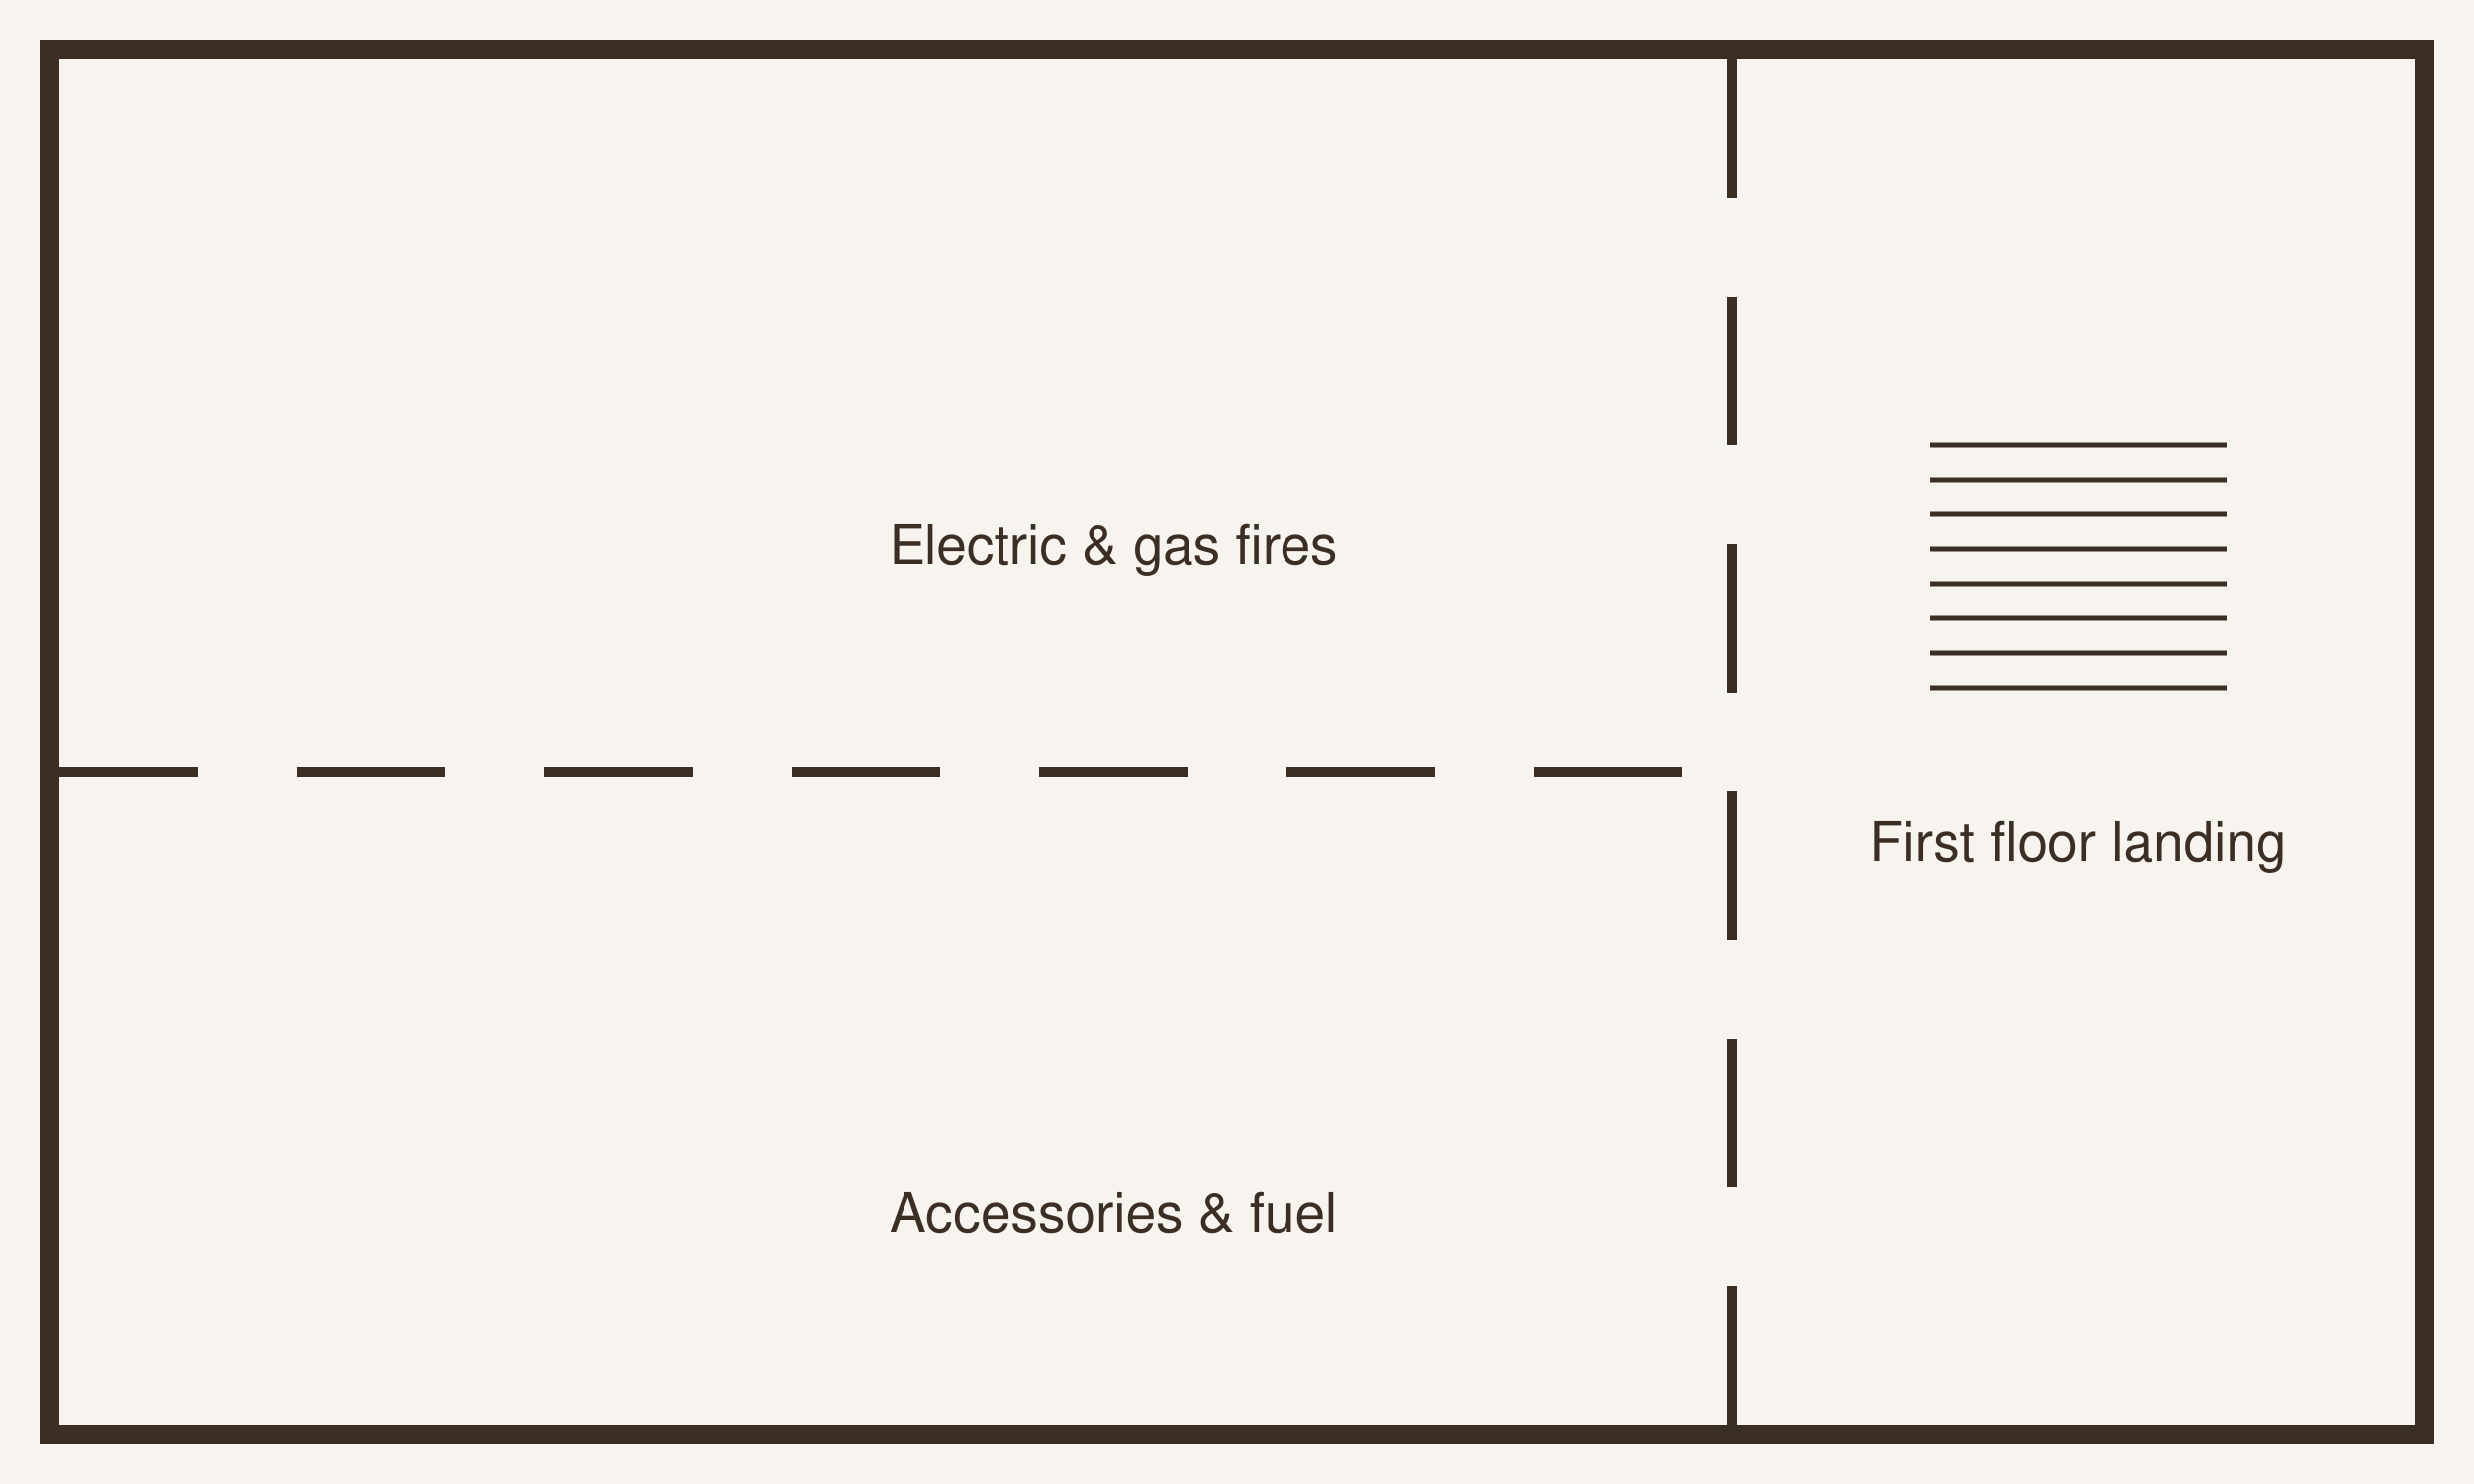
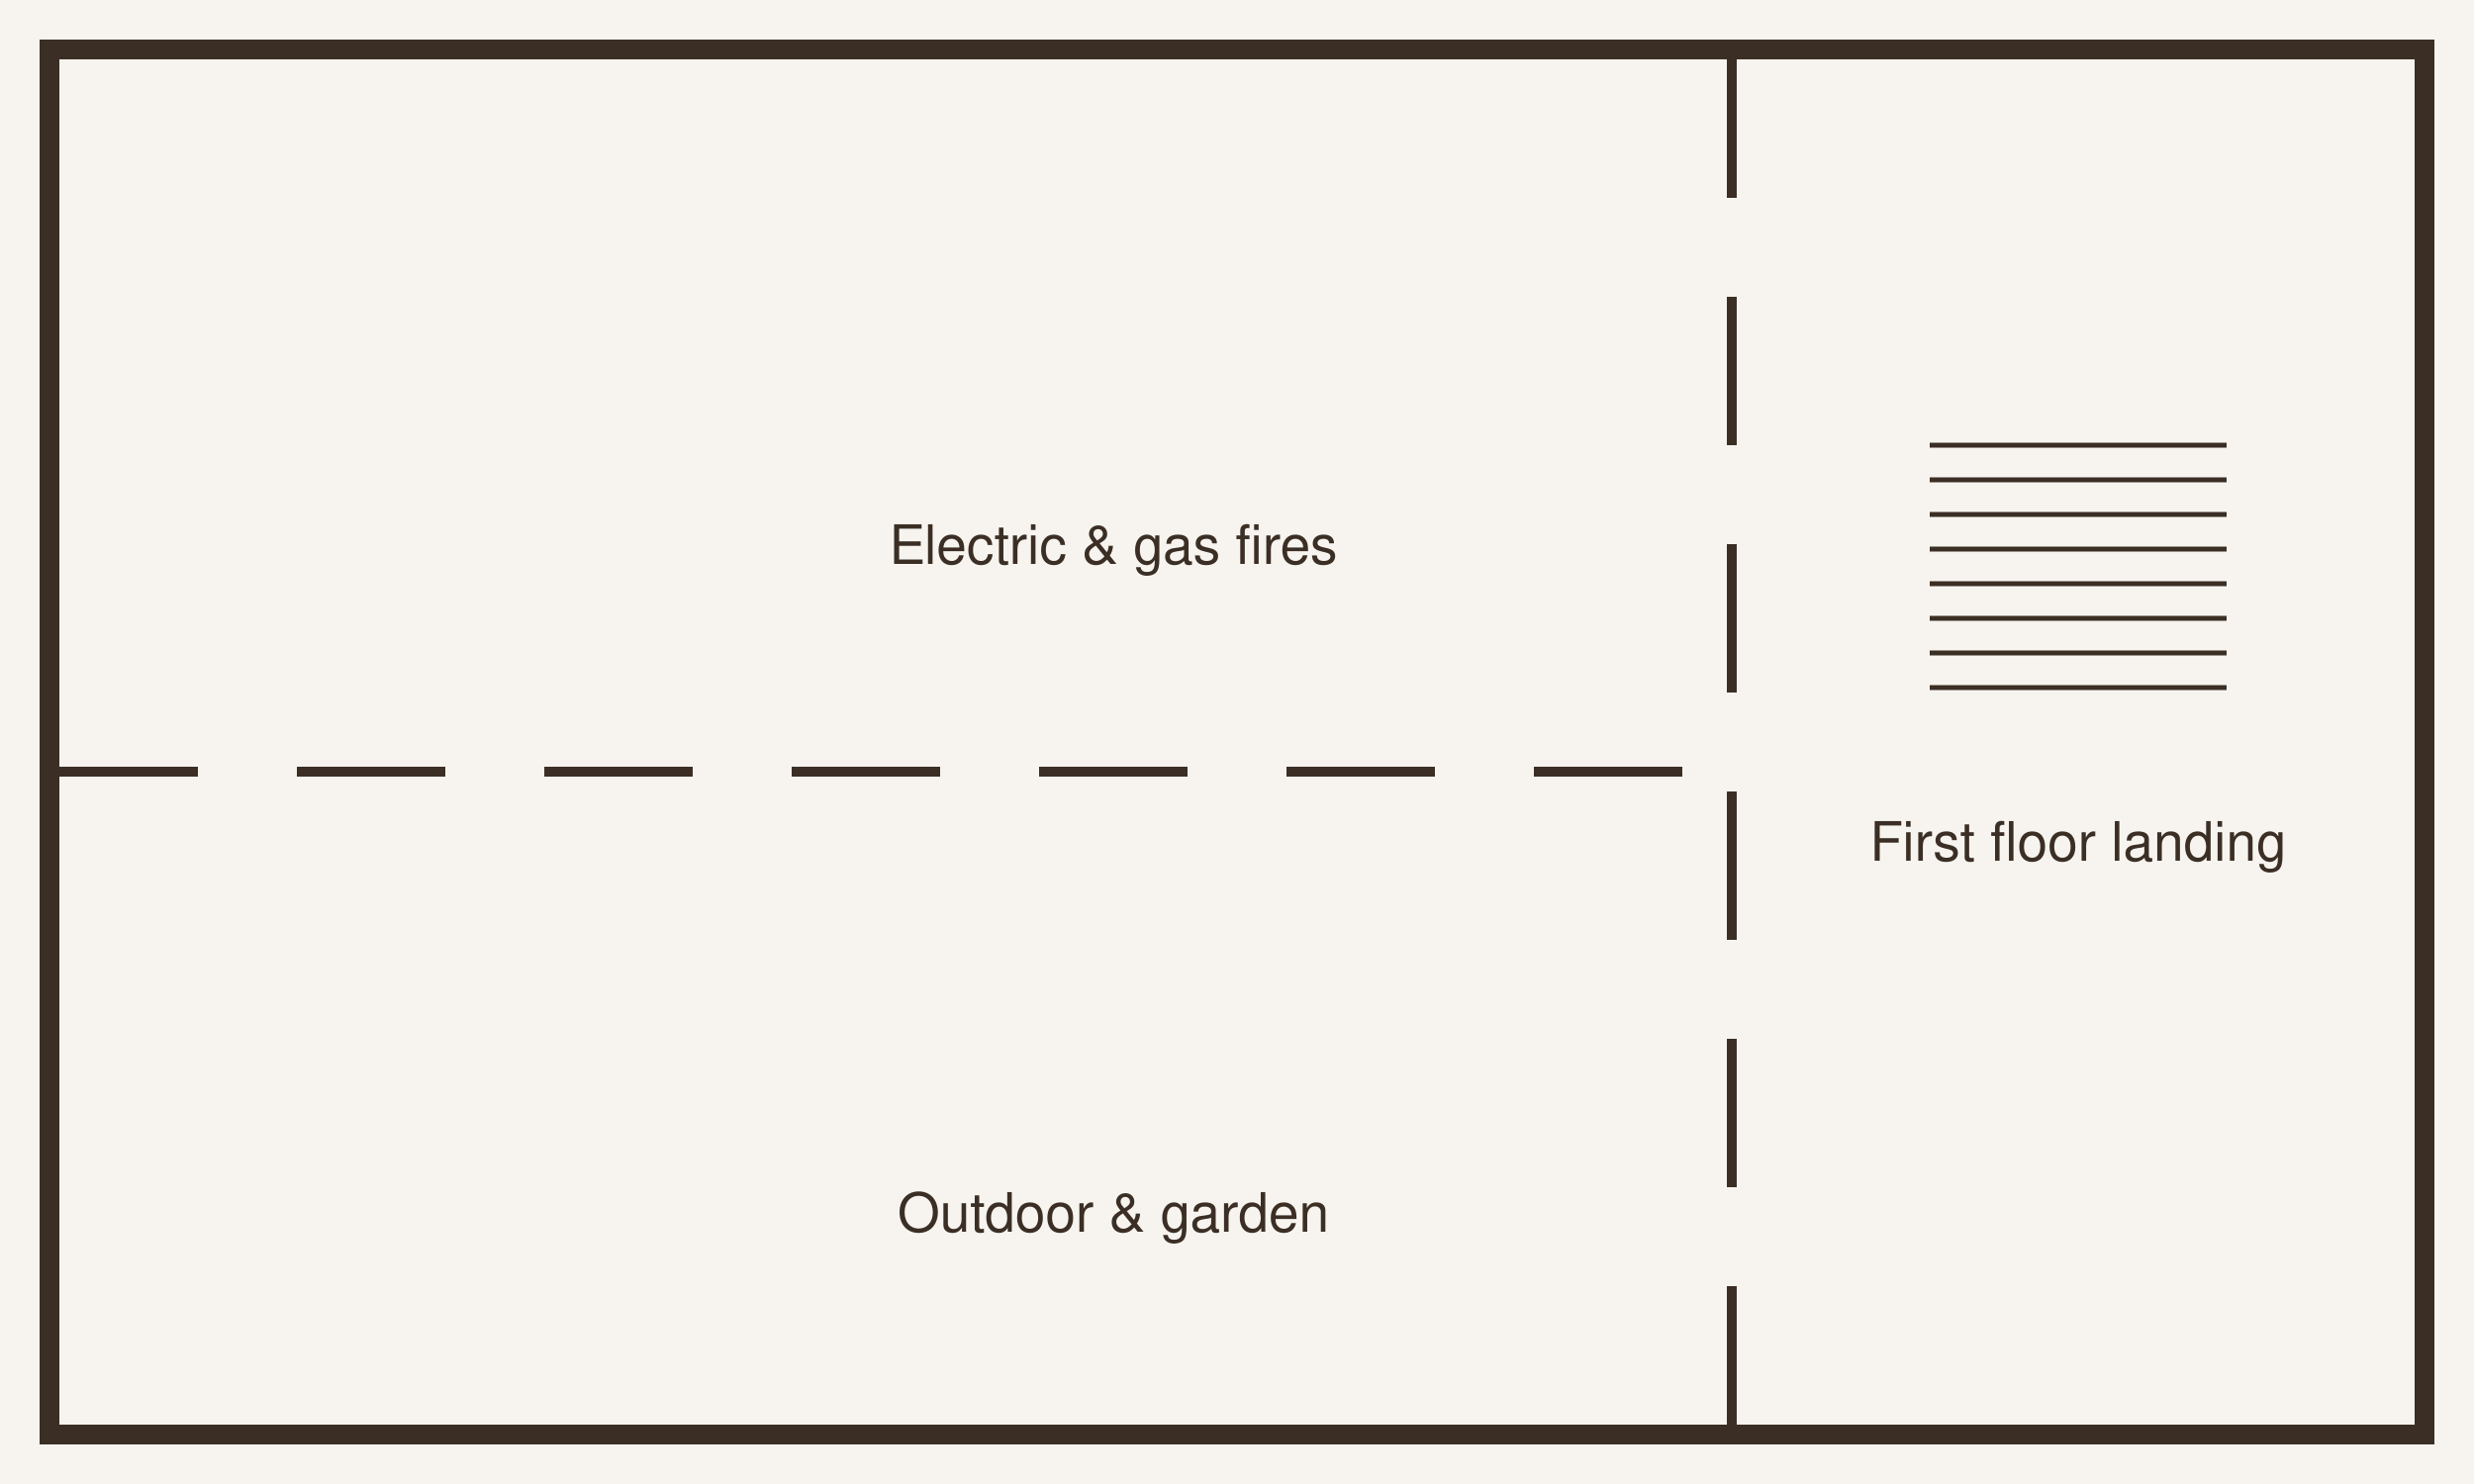
<svg xmlns="http://www.w3.org/2000/svg" width="1000" height="600" viewBox="0 0 1000 600" font-family="Helvetica, Arial, sans-serif">
  <rect width="1000" height="600" fill="#f7f4ef" />
  <rect x="20" y="20" width="960" height="560" fill="none" stroke="#3b2f25" stroke-width="8" />
  <line x1="700" y1="20" x2="700" y2="580" stroke="#3b2f25" stroke-width="4" stroke-dasharray="60 40" />
  <line x1="20" y1="312" x2="700" y2="312" stroke="#3b2f25" stroke-width="4" stroke-dasharray="60 40" />
  <g stroke="#3b2f25" stroke-width="2">
    <line x1="780" x2="900" y1="180" y2="180" />
    <line x1="780" x2="900" y1="194" y2="194" />
    <line x1="780" x2="900" y1="208" y2="208" />
    <line x1="780" x2="900" y1="222" y2="222" />
    <line x1="780" x2="900" y1="236" y2="236" />
    <line x1="780" x2="900" y1="250" y2="250" />
    <line x1="780" x2="900" y1="264" y2="264" />
    <line x1="780" x2="900" y1="278" y2="278" />
  </g>
  <text x="840" y="348" font-size="22" fill="#3b2f25" text-anchor="middle">First floor landing</text>
  <text x="450" y="228" font-size="22" fill="#3b2f25" text-anchor="middle">Electric &amp; gas fires</text>
-   <text x="450" y="498" font-size="22" fill="#3b2f25" text-anchor="middle">Accessories &amp; fuel</text>
+   <text x="450" y="498" font-size="22" fill="#3b2f25" text-anchor="middle">Outdoor &amp; garden</text>
</svg>
